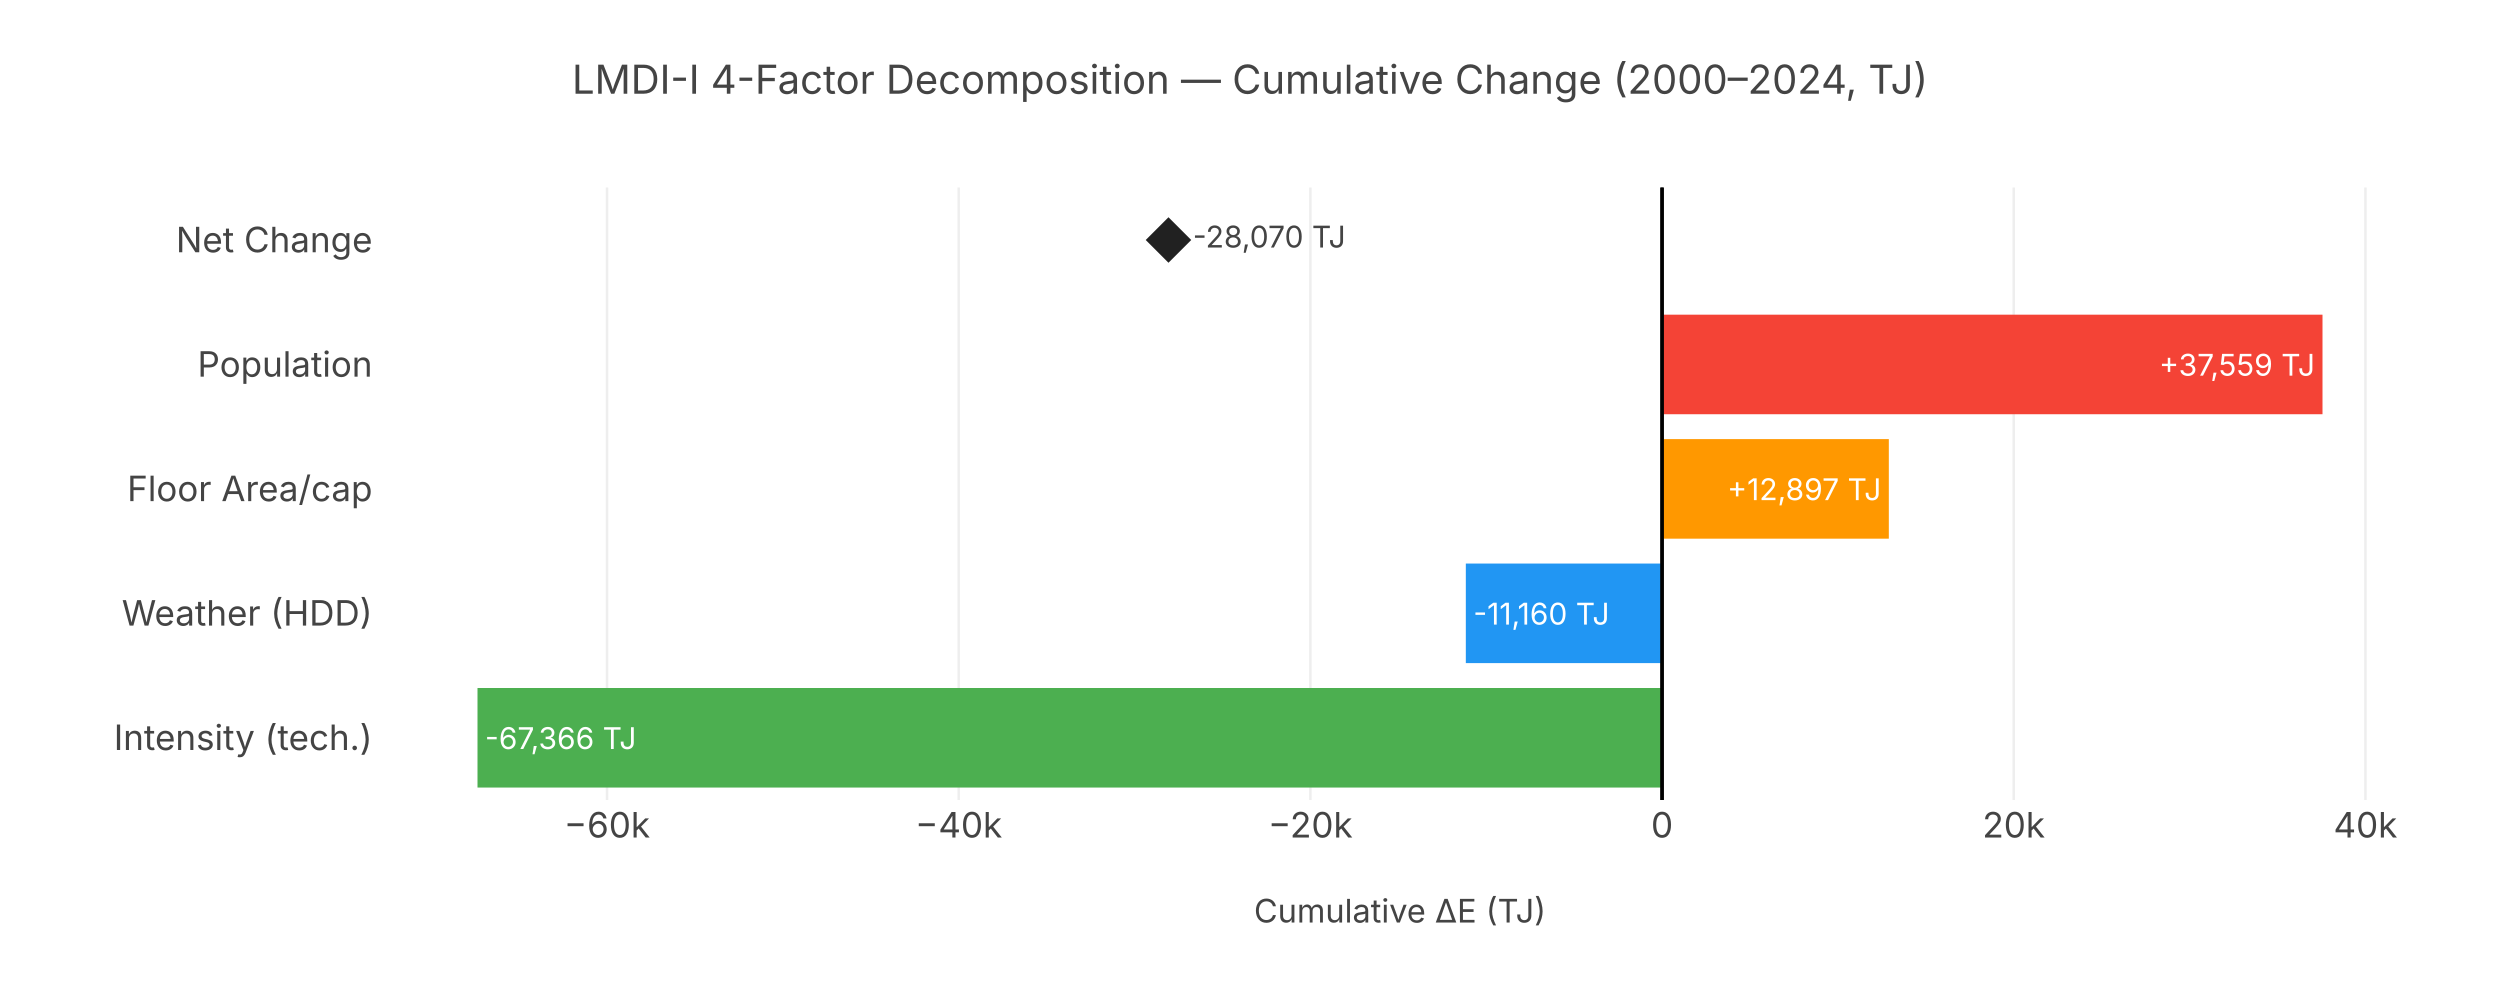
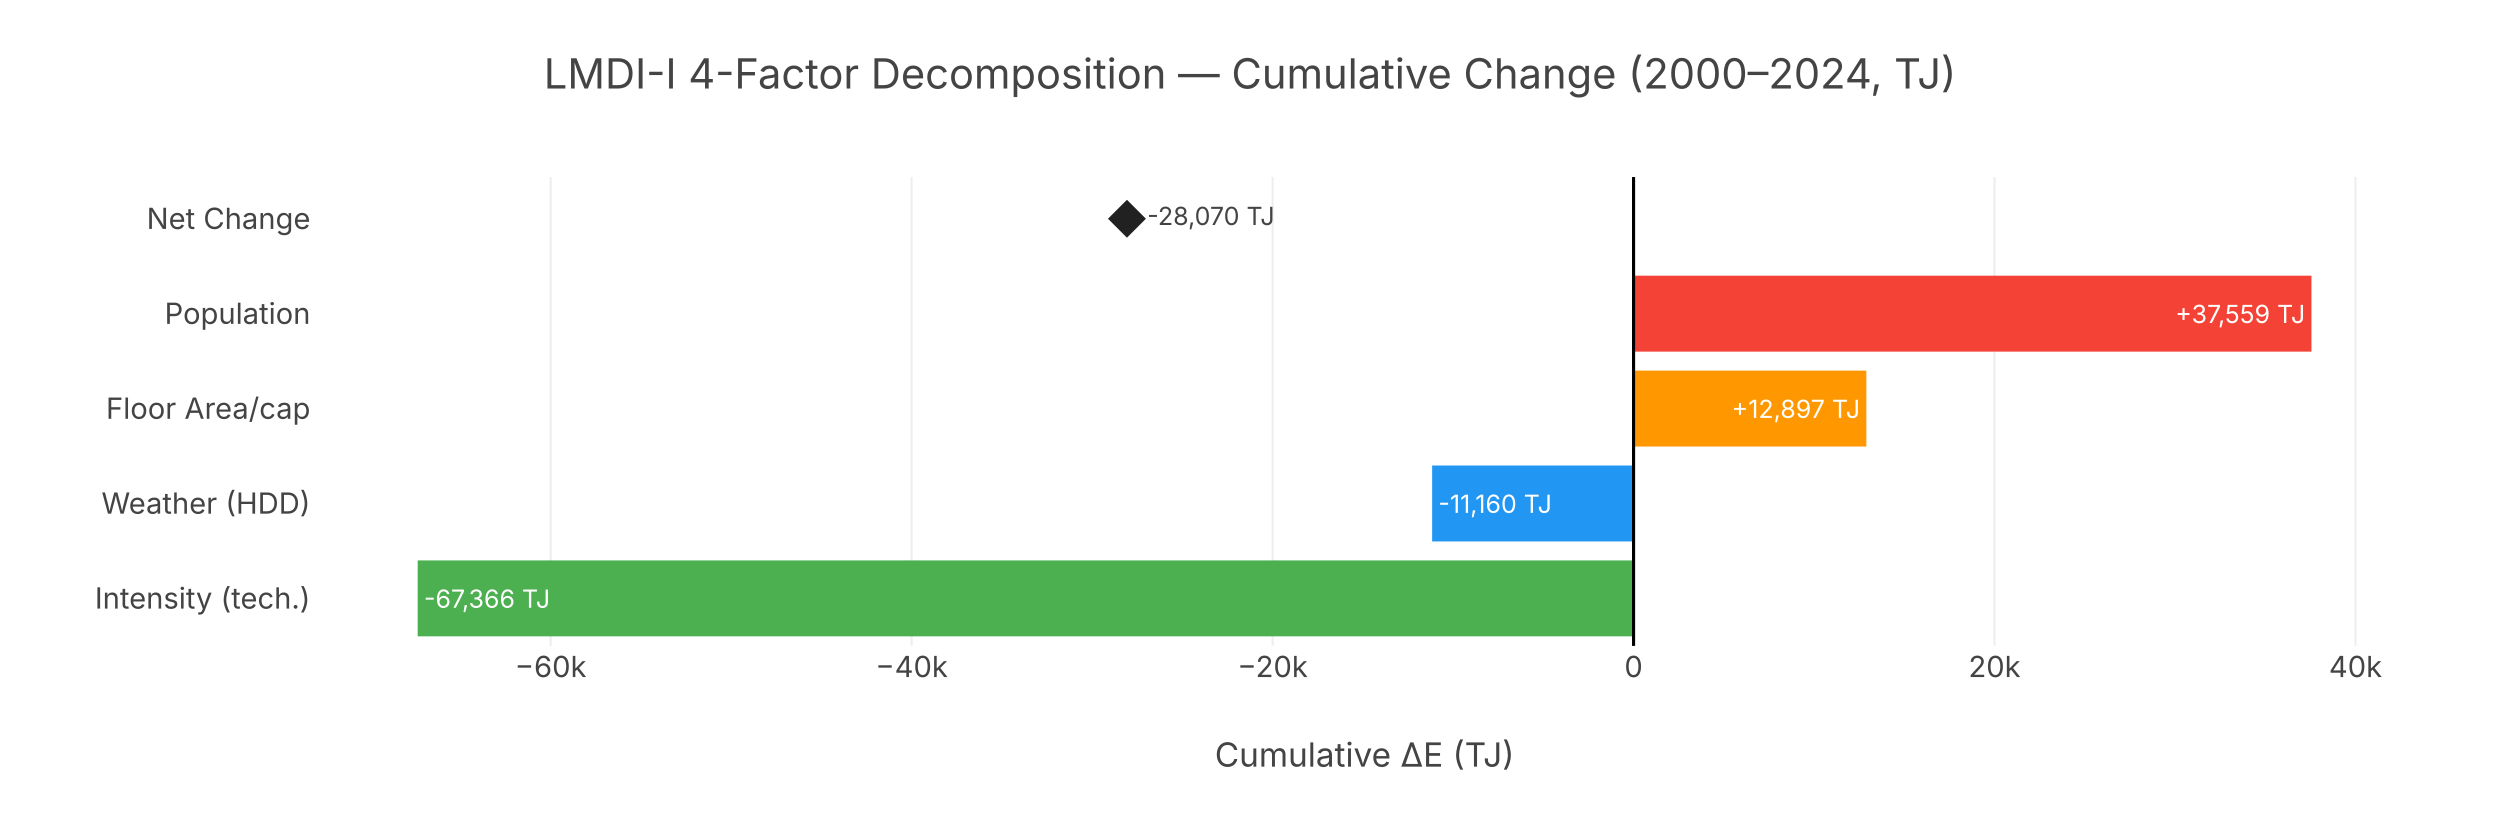
- <svg xmlns="http://www.w3.org/2000/svg" class="main-svg" width="1000" height="400" style="" viewBox="0 0 1000 400">
-   <rect x="0" y="0" width="1000" height="400" style="fill: rgb(255, 255, 255); fill-opacity: 1;" />
-   <defs id="defs-ef88b3">
+ <svg xmlns="http://www.w3.org/2000/svg" class="main-svg" width="1200" height="400" style="" viewBox="0 0 1200 400">
+   <rect x="0" y="0" width="1200" height="400" style="fill: rgb(255, 255, 255); fill-opacity: 1;" />
+   <defs id="defs-8da213">
    <g class="clips">
-       <clipPath id="clipef88b3xyplot" class="plotclip">
-         <rect width="820" height="245" />
+       <clipPath id="clip8da213xyplot" class="plotclip">
+         <rect width="1010" height="225" />
      </clipPath>
-       <clipPath class="axesclip" id="clipef88b3x">
-         <rect x="150" y="0" width="820" height="400" />
+       <clipPath class="axesclip" id="clip8da213x">
+         <rect x="150" y="0" width="1010" height="400" />
      </clipPath>
-       <clipPath class="axesclip" id="clipef88b3y">
-         <rect x="0" y="75" width="1000" height="245" />
+       <clipPath class="axesclip" id="clip8da213y">
+         <rect x="0" y="85" width="1200" height="225" />
      </clipPath>
-       <clipPath class="axesclip" id="clipef88b3xy">
-         <rect x="150" y="75" width="820" height="245" />
+       <clipPath class="axesclip" id="clip8da213xy">
+         <rect x="150" y="85" width="1010" height="225" />
      </clipPath>
    </g>
    <g class="gradients" />
    <g class="patterns" />
  </defs>
  <g class="bglayer" />
  <g class="layer-below">
    <g class="imagelayer" />
    <g class="shapelayer" />
  </g>
  <g class="cartesianlayer">
    <g class="subplot xy">
      <g class="layer-subplot">
        <g class="shapelayer" />
        <g class="imagelayer" />
      </g>
      <g class="minor-gridlayer">
        <g class="x" />
        <g class="y" />
      </g>
      <g class="gridlayer">
        <g class="x">
-           <path class="xgrid crisp" transform="translate(242.81,0)" d="M0,75v245" style="stroke: rgb(238, 238, 238); stroke-opacity: 1; stroke-width: 1px;" />
-           <path class="xgrid crisp" transform="translate(383.48,0)" d="M0,75v245" style="stroke: rgb(238, 238, 238); stroke-opacity: 1; stroke-width: 1px;" />
-           <path class="xgrid crisp" transform="translate(524.15,0)" d="M0,75v245" style="stroke: rgb(238, 238, 238); stroke-opacity: 1; stroke-width: 1px;" />
-           <path class="xgrid crisp" transform="translate(805.49,0)" d="M0,75v245" style="stroke: rgb(238, 238, 238); stroke-opacity: 1; stroke-width: 1px;" />
-           <path class="xgrid crisp" transform="translate(946.17,0)" d="M0,75v245" style="stroke: rgb(238, 238, 238); stroke-opacity: 1; stroke-width: 1px;" />
+           <path class="xgrid crisp" transform="translate(264.31,0)" d="M0,85v225" style="stroke: rgb(238, 238, 238); stroke-opacity: 1; stroke-width: 1px;" />
+           <path class="xgrid crisp" transform="translate(437.58,0)" d="M0,85v225" style="stroke: rgb(238, 238, 238); stroke-opacity: 1; stroke-width: 1px;" />
+           <path class="xgrid crisp" transform="translate(610.85,0)" d="M0,85v225" style="stroke: rgb(238, 238, 238); stroke-opacity: 1; stroke-width: 1px;" />
+           <path class="xgrid crisp" transform="translate(957.38,0)" d="M0,85v225" style="stroke: rgb(238, 238, 238); stroke-opacity: 1; stroke-width: 1px;" />
+           <path class="xgrid crisp" transform="translate(1130.64,0)" d="M0,85v225" style="stroke: rgb(238, 238, 238); stroke-opacity: 1; stroke-width: 1px;" />
        </g>
        <g class="y" />
      </g>
      <g class="zerolinelayer">
-         <path class="xzl zl crisp" transform="translate(664.82,0)" d="M0,75v245" style="stroke: rgb(68, 68, 68); stroke-opacity: 1; stroke-width: 1px;" />
+         <path class="xzl zl crisp" transform="translate(784.11,0)" d="M0,85v225" style="stroke: rgb(68, 68, 68); stroke-opacity: 1; stroke-width: 1px;" />
      </g>
      <g class="layer-between">
        <g class="shapelayer" />
        <g class="imagelayer" />
      </g>
      <path class="xlines-below" />
      <path class="ylines-below" />
      <g class="overlines-below" />
      <g class="xaxislayer-below" />
      <g class="yaxislayer-below" />
      <g class="overaxes-below" />
      <g class="overplot">
-         <g class="xy" transform="translate(150,75)" clip-path="url(#clipef88b3xyplot)">
+         <g class="xy" transform="translate(150,85)" clip-path="url(#clip8da213xyplot)">
          <g class="barlayer mlayer">
            <g class="trace bars" style="opacity: 1;">
              <g class="points">
                <g class="point">
-                   <path d="M514.82,240.02V200.2H41V240.02Z" style="vector-effect: none; opacity: 1; stroke-width: 0px; fill: rgb(76, 175, 80); fill-opacity: 1;" />
-                   <text class="bartext bartext-inside" text-anchor="middle" data-notex="1" x="0" y="0" style="font-family: Inter, Helvetica, Arial, sans-serif; font-size: 12px; fill: rgb(255, 255, 255); fill-opacity: 1; white-space: pre;" transform="translate(74.28125,224.61)">-67,366 TJ</text>
+                   <path d="M634.11,220.44V184H50.5V220.44Z" style="vector-effect: none; opacity: 1; stroke-width: 0px; fill: rgb(76, 175, 80); fill-opacity: 1;" />
+                   <text class="bartext bartext-inside" text-anchor="middle" data-notex="1" x="0" y="0" style="font-family: Inter, Helvetica, Arial, sans-serif; font-size: 12px; fill: rgb(255, 255, 255); fill-opacity: 1; white-space: pre;" transform="translate(83.78125,206.72)">-67,366 TJ</text>
                </g>
              </g>
            </g>
            <g class="trace bars" style="opacity: 1;">
              <g class="points">
                <g class="point">
-                   <path d="M514.82,190.24V150.42H436.33V190.24Z" style="vector-effect: none; opacity: 1; stroke-width: 0px; fill: rgb(33, 150, 243); fill-opacity: 1;" />
-                   <text class="bartext bartext-inside" text-anchor="middle" data-notex="1" x="0" y="0" style="font-family: Inter, Helvetica, Arial, sans-serif; font-size: 12px; fill: rgb(255, 255, 255); fill-opacity: 1; white-space: pre;" transform="translate(466.5722,174.83)">-11,160 TJ</text>
+                   <path d="M634.11,174.89V138.44H537.43V174.89Z" style="vector-effect: none; opacity: 1; stroke-width: 0px; fill: rgb(33, 150, 243); fill-opacity: 1;" />
+                   <text class="bartext bartext-inside" text-anchor="middle" data-notex="1" x="0" y="0" style="font-family: Inter, Helvetica, Arial, sans-serif; font-size: 12px; fill: rgb(255, 255, 255); fill-opacity: 1; white-space: pre;" transform="translate(567.6722,161.165)">-11,160 TJ</text>
                </g>
              </g>
            </g>
            <g class="trace bars" style="opacity: 1;">
              <g class="points">
                <g class="point">
-                   <path d="M514.82,140.47V100.64H605.53V140.47Z" style="vector-effect: none; opacity: 1; stroke-width: 0px; fill: rgb(255, 152, 0); fill-opacity: 1;" />
-                   <text class="bartext bartext-inside" text-anchor="middle" data-notex="1" x="0" y="0" style="font-family: Inter, Helvetica, Arial, sans-serif; font-size: 12px; fill: rgb(255, 255, 255); fill-opacity: 1; white-space: pre;" transform="translate(571.7097,125.055)">+12,897 TJ</text>
+                   <path d="M634.11,129.33V92.89H745.84V129.33Z" style="vector-effect: none; opacity: 1; stroke-width: 0px; fill: rgb(255, 152, 0); fill-opacity: 1;" />
+                   <text class="bartext bartext-inside" text-anchor="middle" data-notex="1" x="0" y="0" style="font-family: Inter, Helvetica, Arial, sans-serif; font-size: 12px; fill: rgb(255, 255, 255); fill-opacity: 1; white-space: pre;" transform="translate(712.0197,115.61)">+12,897 TJ</text>
                </g>
              </g>
            </g>
            <g class="trace bars" style="opacity: 1;">
              <g class="points">
                <g class="point">
-                   <path d="M514.82,90.69V50.87H779V90.69Z" style="vector-effect: none; opacity: 1; stroke-width: 0px; fill: rgb(244, 67, 54); fill-opacity: 1;" />
-                   <text class="bartext bartext-inside" text-anchor="middle" data-notex="1" x="0" y="0" style="font-family: Inter, Helvetica, Arial, sans-serif; font-size: 12px; fill: rgb(255, 255, 255); fill-opacity: 1; white-space: pre;" transform="translate(744.8203,75.28)">+37,559 TJ</text>
+                   <path d="M634.11,83.78V47.33H959.5V83.78Z" style="vector-effect: none; opacity: 1; stroke-width: 0px; fill: rgb(244, 67, 54); fill-opacity: 1;" />
+                   <text class="bartext bartext-inside" text-anchor="middle" data-notex="1" x="0" y="0" style="font-family: Inter, Helvetica, Arial, sans-serif; font-size: 12px; fill: rgb(255, 255, 255); fill-opacity: 1; white-space: pre;" transform="translate(925.3203,70.055)">+37,559 TJ</text>
                </g>
              </g>
            </g>
          </g>
          <g class="scatterlayer mlayer">
-             <g class="trace scatter tracea8c54d" style="stroke-miterlimit: 2; opacity: 1;">
+             <g class="trace scatter trace540f83" style="stroke-miterlimit: 2; opacity: 1;">
              <g class="fills" />
              <g class="errorbars" />
              <g class="lines" />
              <g class="points">
-                 <path class="point" transform="translate(317.39,21)" d="M9.1,0L0,9.1L-9.1,0L0,-9.1Z" style="opacity: 1; stroke-width: 0px; fill: rgb(33, 33, 33); fill-opacity: 1;" />
+                 <path class="point" transform="translate(390.93,20)" d="M9.1,0L0,9.1L-9.1,0L0,-9.1Z" style="opacity: 1; stroke-width: 0px; fill: rgb(33, 33, 33); fill-opacity: 1;" />
              </g>
              <g class="text">
                <g class="textpoint" transform="translate(9.75,3)">
-                   <text x="317.39" y="21" text-anchor="start" style="font-family: Inter, Helvetica, Arial, sans-serif; font-size: 12px; fill: rgb(68, 68, 68); fill-opacity: 1; white-space: pre;">-28,070 TJ</text>
+                   <text x="390.93" y="20" text-anchor="start" style="font-family: Inter, Helvetica, Arial, sans-serif; font-size: 12px; fill: rgb(68, 68, 68); fill-opacity: 1; white-space: pre;">-28,070 TJ</text>
                </g>
              </g>
            </g>
          </g>
        </g>
      </g>
      <g class="zerolinelayer-above" />
      <path class="xlines-above crisp" d="M0,0" style="fill: none;" />
      <path class="ylines-above crisp" d="M0,0" style="fill: none;" />
      <g class="overlines-above" />
      <g class="xaxislayer-above">
        <g class="xtick">
-           <text text-anchor="middle" x="0" y="335" transform="translate(242.81,0)" style="font-family: Inter, Helvetica, Arial, sans-serif; font-size: 14px; fill: rgb(68, 68, 68); fill-opacity: 1; white-space: pre;">−60k</text>
+           <text text-anchor="middle" x="0" y="325" transform="translate(264.31,0)" style="font-family: Inter, Helvetica, Arial, sans-serif; font-size: 14px; fill: rgb(68, 68, 68); fill-opacity: 1; white-space: pre;">−60k</text>
        </g>
        <g class="xtick">
-           <text text-anchor="middle" x="0" y="335" style="font-family: Inter, Helvetica, Arial, sans-serif; font-size: 14px; fill: rgb(68, 68, 68); fill-opacity: 1; white-space: pre;" transform="translate(383.48,0)">−40k</text>
+           <text text-anchor="middle" x="0" y="325" style="font-family: Inter, Helvetica, Arial, sans-serif; font-size: 14px; fill: rgb(68, 68, 68); fill-opacity: 1; white-space: pre;" transform="translate(437.58,0)">−40k</text>
        </g>
        <g class="xtick">
-           <text text-anchor="middle" x="0" y="335" style="font-family: Inter, Helvetica, Arial, sans-serif; font-size: 14px; fill: rgb(68, 68, 68); fill-opacity: 1; white-space: pre;" transform="translate(524.15,0)">−20k</text>
+           <text text-anchor="middle" x="0" y="325" style="font-family: Inter, Helvetica, Arial, sans-serif; font-size: 14px; fill: rgb(68, 68, 68); fill-opacity: 1; white-space: pre;" transform="translate(610.85,0)">−20k</text>
        </g>
        <g class="xtick">
-           <text text-anchor="middle" x="0" y="335" style="font-family: Inter, Helvetica, Arial, sans-serif; font-size: 14px; fill: rgb(68, 68, 68); fill-opacity: 1; white-space: pre;" transform="translate(664.82,0)">0</text>
+           <text text-anchor="middle" x="0" y="325" style="font-family: Inter, Helvetica, Arial, sans-serif; font-size: 14px; fill: rgb(68, 68, 68); fill-opacity: 1; white-space: pre;" transform="translate(784.11,0)">0</text>
        </g>
        <g class="xtick">
-           <text text-anchor="middle" x="0" y="335" style="font-family: Inter, Helvetica, Arial, sans-serif; font-size: 14px; fill: rgb(68, 68, 68); fill-opacity: 1; white-space: pre;" transform="translate(805.49,0)">20k</text>
+           <text text-anchor="middle" x="0" y="325" style="font-family: Inter, Helvetica, Arial, sans-serif; font-size: 14px; fill: rgb(68, 68, 68); fill-opacity: 1; white-space: pre;" transform="translate(957.38,0)">20k</text>
        </g>
        <g class="xtick">
-           <text text-anchor="middle" x="0" y="335" style="font-family: Inter, Helvetica, Arial, sans-serif; font-size: 14px; fill: rgb(68, 68, 68); fill-opacity: 1; white-space: pre;" transform="translate(946.17,0)">40k</text>
+           <text text-anchor="middle" x="0" y="325" style="font-family: Inter, Helvetica, Arial, sans-serif; font-size: 14px; fill: rgb(68, 68, 68); fill-opacity: 1; white-space: pre;" transform="translate(1130.64,0)">40k</text>
        </g>
      </g>
      <g class="yaxislayer-above">
        <g class="ytick">
-           <text text-anchor="end" x="149" y="4.9" transform="translate(0,295.11)" style="font-family: Inter, Helvetica, Arial, sans-serif; font-size: 14px; fill: rgb(68, 68, 68); fill-opacity: 1; white-space: pre;">Intensity (tech.)</text>
+           <text text-anchor="end" x="149" y="4.9" transform="translate(0,287.22)" style="font-family: Inter, Helvetica, Arial, sans-serif; font-size: 14px; fill: rgb(68, 68, 68); fill-opacity: 1; white-space: pre;">Intensity (tech.)</text>
        </g>
        <g class="ytick">
-           <text text-anchor="end" x="149" y="4.9" transform="translate(0,245.33)" style="font-family: Inter, Helvetica, Arial, sans-serif; font-size: 14px; fill: rgb(68, 68, 68); fill-opacity: 1; white-space: pre;">Weather (HDD)</text>
+           <text text-anchor="end" x="149" y="4.9" transform="translate(0,241.67)" style="font-family: Inter, Helvetica, Arial, sans-serif; font-size: 14px; fill: rgb(68, 68, 68); fill-opacity: 1; white-space: pre;">Weather (HDD)</text>
        </g>
        <g class="ytick">
-           <text text-anchor="end" x="149" y="4.9" transform="translate(0,195.56)" style="font-family: Inter, Helvetica, Arial, sans-serif; font-size: 14px; fill: rgb(68, 68, 68); fill-opacity: 1; white-space: pre;">Floor Area/cap</text>
+           <text text-anchor="end" x="149" y="4.9" transform="translate(0,196.11)" style="font-family: Inter, Helvetica, Arial, sans-serif; font-size: 14px; fill: rgb(68, 68, 68); fill-opacity: 1; white-space: pre;">Floor Area/cap</text>
        </g>
        <g class="ytick">
-           <text text-anchor="end" x="149" y="4.9" transform="translate(0,145.78)" style="font-family: Inter, Helvetica, Arial, sans-serif; font-size: 14px; fill: rgb(68, 68, 68); fill-opacity: 1; white-space: pre;">Population</text>
+           <text text-anchor="end" x="149" y="4.9" transform="translate(0,150.56)" style="font-family: Inter, Helvetica, Arial, sans-serif; font-size: 14px; fill: rgb(68, 68, 68); fill-opacity: 1; white-space: pre;">Population</text>
        </g>
        <g class="ytick">
-           <text text-anchor="end" x="149" y="4.9" transform="translate(0,96)" style="font-family: Inter, Helvetica, Arial, sans-serif; font-size: 14px; fill: rgb(68, 68, 68); fill-opacity: 1; white-space: pre;">Net Change</text>
+           <text text-anchor="end" x="149" y="4.9" transform="translate(0,105)" style="font-family: Inter, Helvetica, Arial, sans-serif; font-size: 14px; fill: rgb(68, 68, 68); fill-opacity: 1; white-space: pre;">Net Change</text>
        </g>
      </g>
      <g class="overaxes-above" />
    </g>
  </g>
  <g class="polarlayer" />
  <g class="smithlayer" />
  <g class="ternarylayer" />
  <g class="geolayer" />
  <g class="funnelarealayer" />
  <g class="pielayer" />
  <g class="iciclelayer" />
  <g class="treemaplayer" />
  <g class="sunburstlayer" />
  <g class="glimages" />
-   <defs id="topdefs-ef88b3">
+   <defs id="topdefs-8da213">
    <g class="clips" />
  </defs>
  <g class="layer-above">
    <g class="imagelayer" />
    <g class="shapelayer">
-       <g class="shape-group" data-index="0" clip-path="url(#clipef88b3x)">
-         <path data-index="0" fill-rule="evenodd" d="M664.82,320L664.82,75" style="opacity: 1; stroke: rgb(0, 0, 0); stroke-opacity: 1; fill: rgb(0, 0, 0); fill-opacity: 0; stroke-width: 1.5px;" />
+       <g class="shape-group" data-index="0" clip-path="url(#clip8da213x)">
+         <path data-index="0" fill-rule="evenodd" d="M784.11,310L784.11,85" style="opacity: 1; stroke: rgb(0, 0, 0); stroke-opacity: 1; fill: rgb(0, 0, 0); fill-opacity: 0; stroke-width: 1.5px;" />
      </g>
    </g>
  </g>
  <g class="infolayer">
    <g class="g-gtitle">
-       <text class="gtitle" x="500" y="37.5" text-anchor="middle" dy="0em" style="opacity: 1; font-family: Inter, Helvetica, Arial, sans-serif; font-size: 16px; fill: rgb(68, 68, 68); fill-opacity: 1; white-space: pre;">LMDI-I 4-Factor Decomposition — Cumulative Change (2000–2024, TJ)</text>
+       <text class="gtitle" x="600" y="42.5" text-anchor="middle" dy="0em" style="opacity: 1; font-family: Inter, Helvetica, Arial, sans-serif; font-size: 20px; fill: rgb(68, 68, 68); fill-opacity: 1; white-space: pre;">LMDI-I 4-Factor Decomposition — Cumulative Change (2000–2024, TJ)</text>
    </g>
    <g class="g-xtitle">
-       <text class="xtitle" x="560" y="369" text-anchor="middle" style="opacity: 1; font-family: Inter, Helvetica, Arial, sans-serif; font-size: 13px; fill: rgb(68, 68, 68); fill-opacity: 1; white-space: pre;">Cumulative ΔE (TJ)</text>
+       <text class="xtitle" x="655" y="368" text-anchor="middle" style="opacity: 1; font-family: Inter, Helvetica, Arial, sans-serif; font-size: 16px; fill: rgb(68, 68, 68); fill-opacity: 1; white-space: pre;">Cumulative ΔE (TJ)</text>
    </g>
    <g class="g-ytitle" />
  </g>
</svg>
